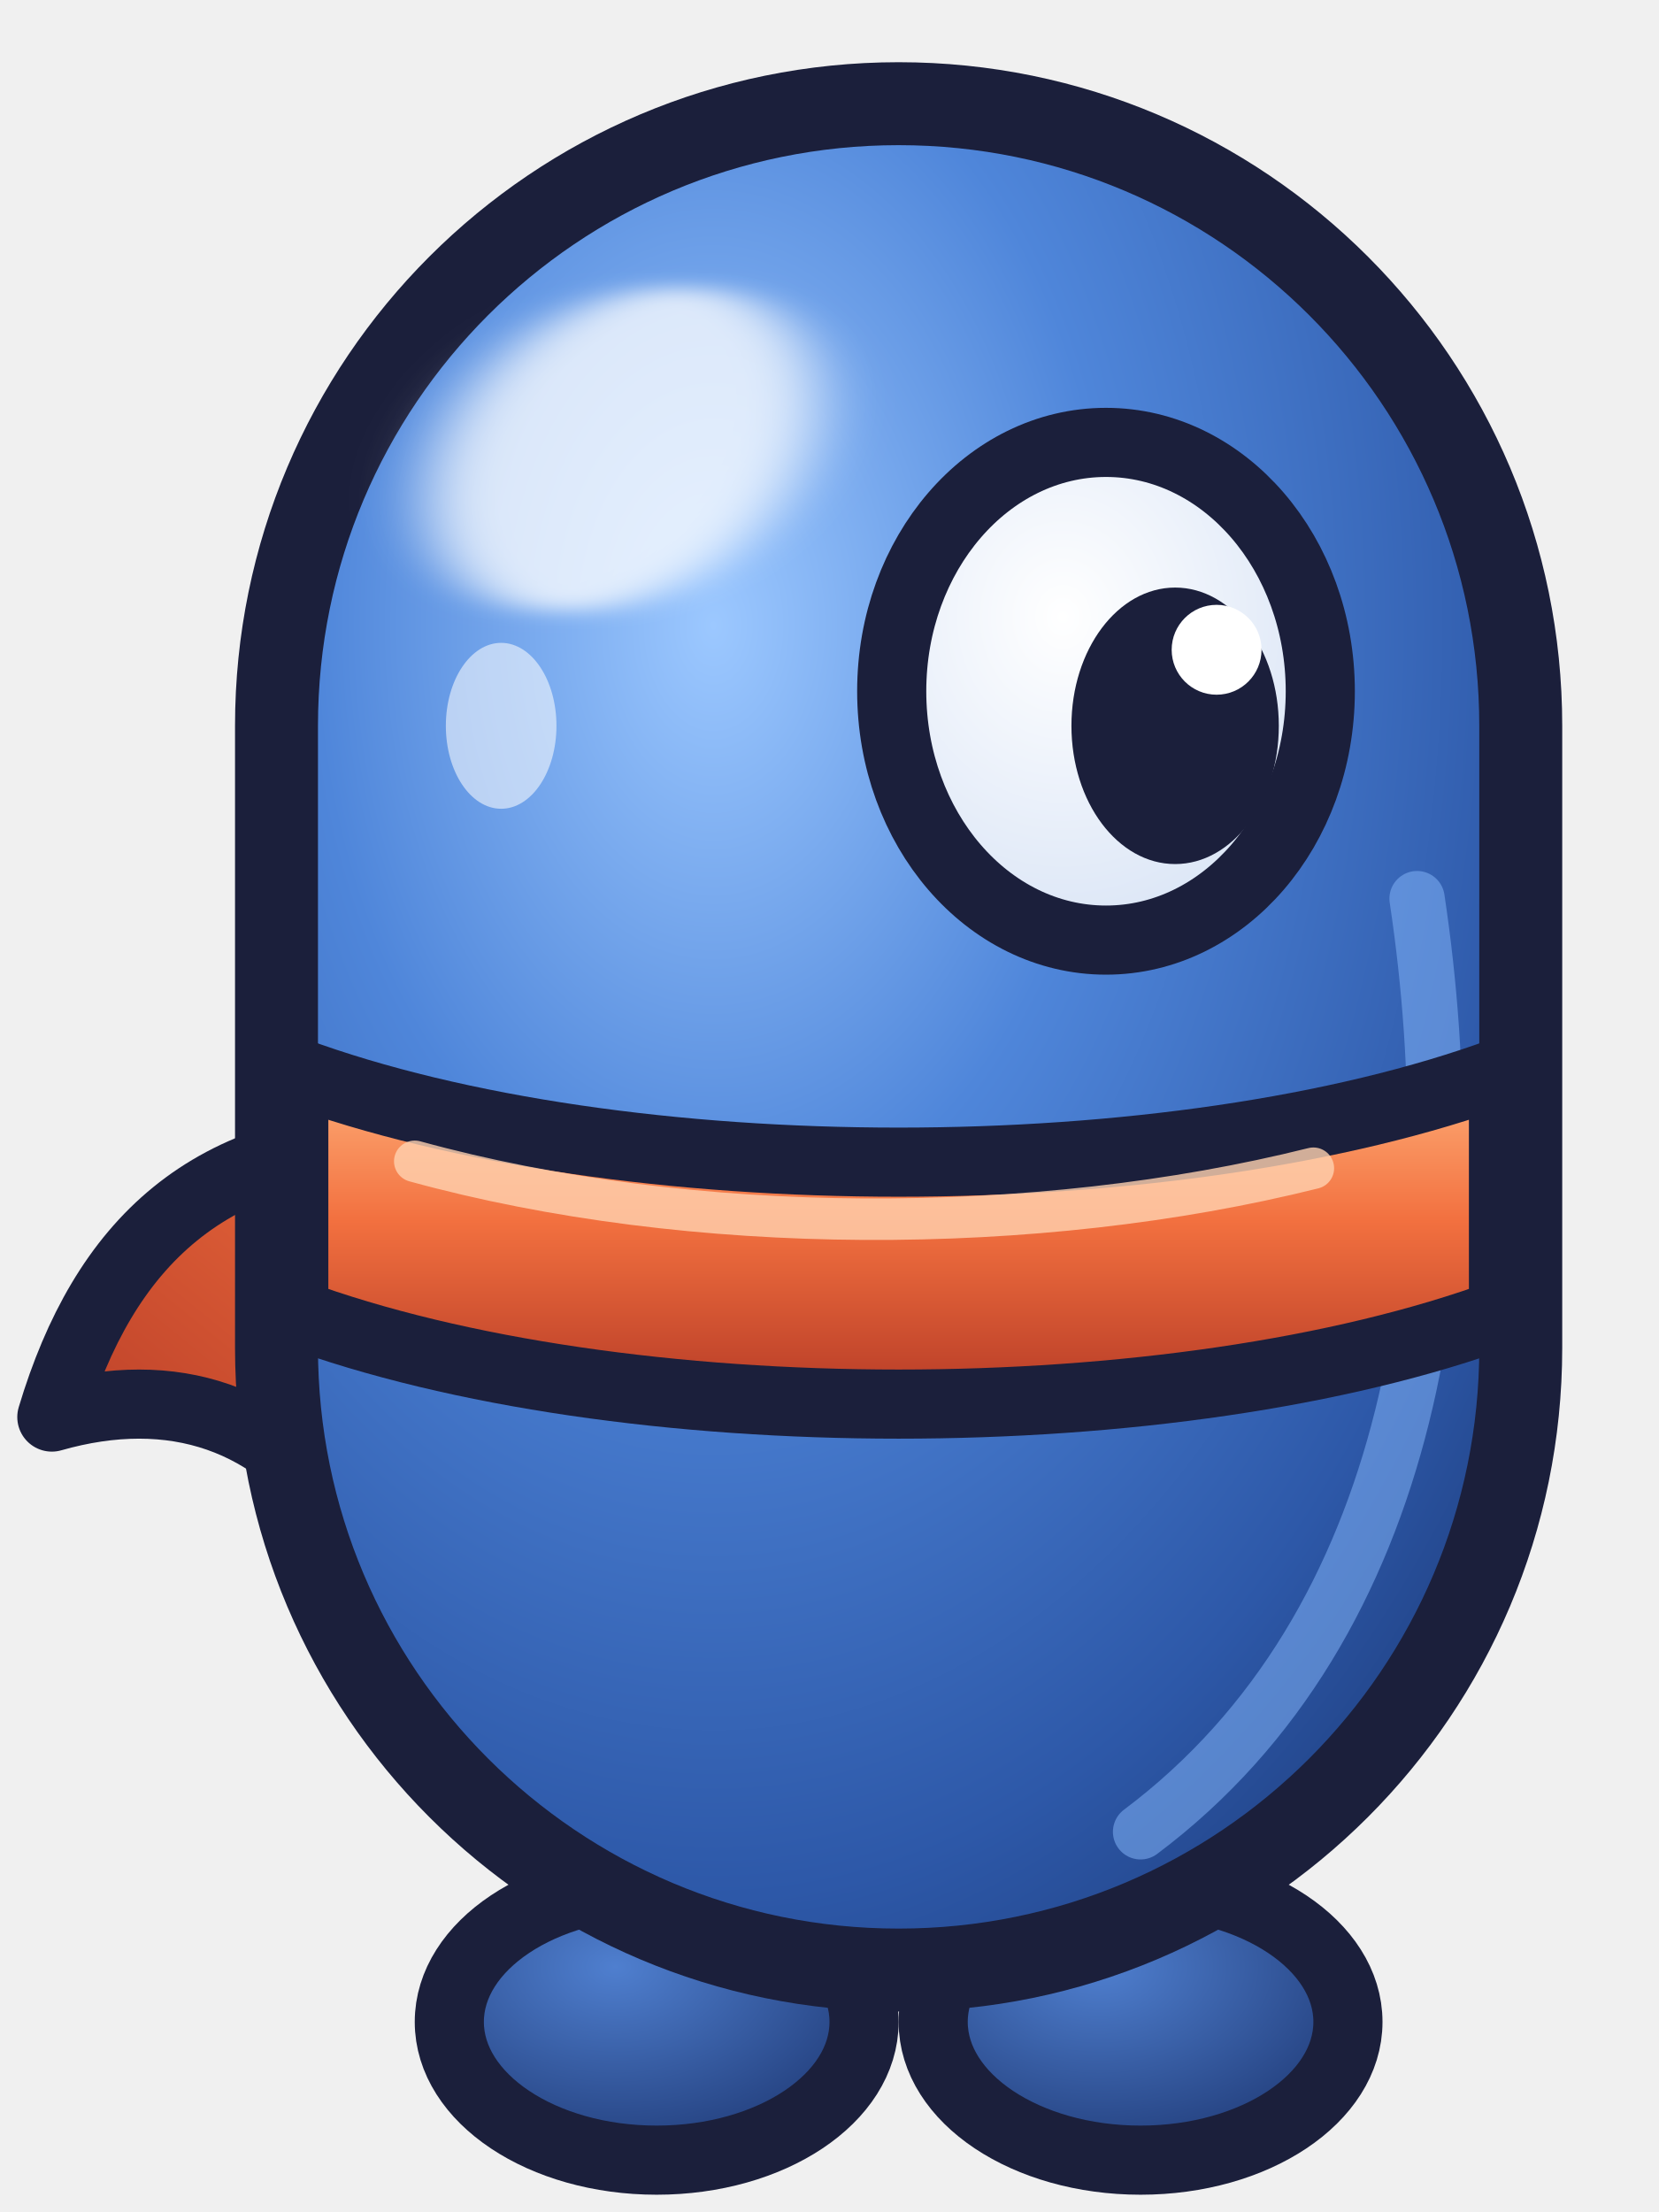
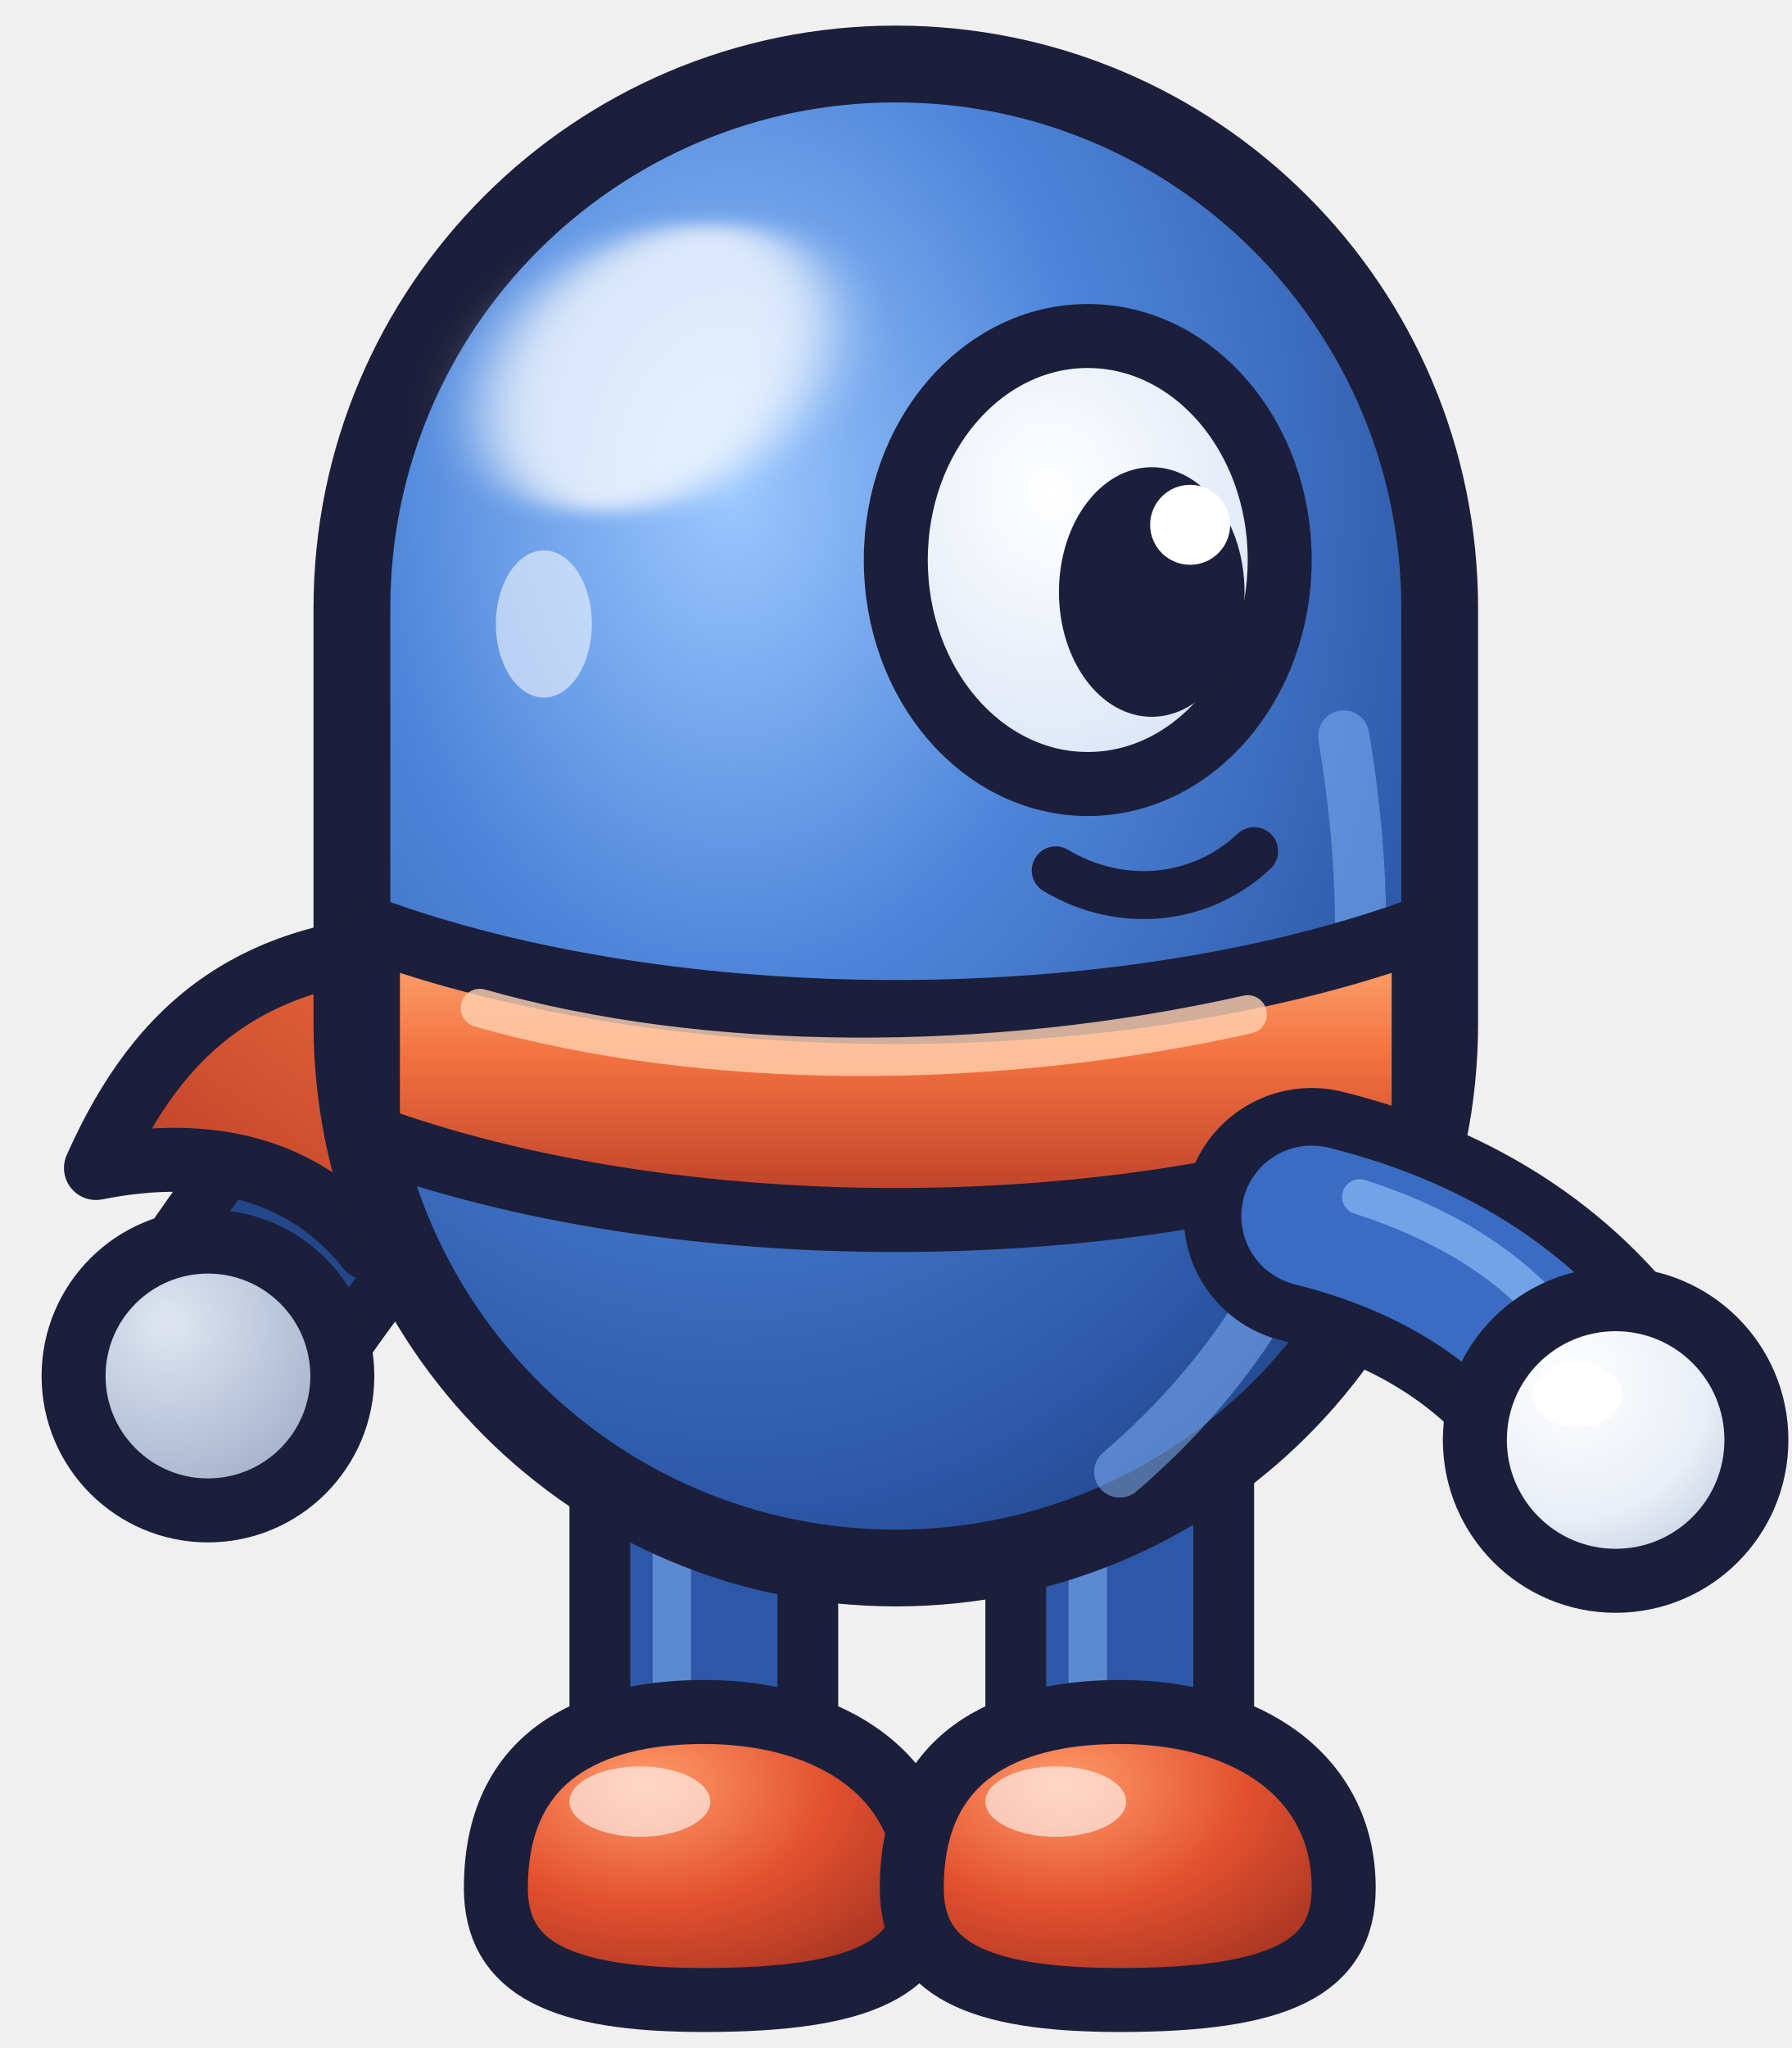
- <svg xmlns="http://www.w3.org/2000/svg" viewBox="0 0 48 64" width="48" height="64">
+ <svg xmlns="http://www.w3.org/2000/svg" viewBox="0 0 56 64" width="56" height="64">
  <defs>
    <radialGradient id="suit" cx="0.35" cy="0.28" r="0.85">
      <stop offset="0" stop-color="#9cc8ff" />
      <stop offset="0.38" stop-color="#4f86da" />
      <stop offset="0.8" stop-color="#2d58a8" />
      <stop offset="1" stop-color="#1f3f80" />
    </radialGradient>
    <linearGradient id="scarf" x1="0" y1="0" x2="0" y2="1">
      <stop offset="0" stop-color="#ffb07a" />
      <stop offset="0.45" stop-color="#f2703f" />
      <stop offset="1" stop-color="#b53a26" />
    </linearGradient>
    <linearGradient id="tail" x1="1" y1="0" x2="0" y2="1">
      <stop offset="0" stop-color="#f2703f" />
      <stop offset="1" stop-color="#b53a26" />
    </linearGradient>
    <radialGradient id="eye" cx="0.4" cy="0.35" r="0.75">
      <stop offset="0" stop-color="#ffffff" />
      <stop offset="1" stop-color="#d6e2f5" />
    </radialGradient>
-     <radialGradient id="foot" cx="0.4" cy="0.3" r="0.8">
-       <stop offset="0" stop-color="#4f7fcf" />
-       <stop offset="1" stop-color="#1c3570" />
+     <radialGradient id="glove" cx="0.35" cy="0.3" r="0.8">
+       <stop offset="0" stop-color="#ffffff" />
+       <stop offset="0.6" stop-color="#e9eef7" />
+       <stop offset="1" stop-color="#b9c6dc" />
+     </radialGradient>
+     <radialGradient id="glove-back" cx="0.35" cy="0.3" r="0.8">
+       <stop offset="0" stop-color="#dfe6f2" />
+       <stop offset="1" stop-color="#9aa9c4" />
+     </radialGradient>
+     <radialGradient id="boot" cx="0.35" cy="0.25" r="0.85">
+       <stop offset="0" stop-color="#ff9b6a" />
+       <stop offset="0.5" stop-color="#e2502f" />
+       <stop offset="1" stop-color="#9c2f1f" />
    </radialGradient>
    <filter id="soft" x="-20%" y="-20%" width="140%" height="140%">
      <feGaussianBlur stdDeviation="0.7" />
    </filter>
  </defs>
-   <ellipse cx="19" cy="58.5" rx="6" ry="4" fill="url(#foot)" stroke="#1b1f3b" stroke-width="2" />
-   <ellipse cx="33" cy="58.5" rx="6" ry="4" fill="url(#foot)" stroke="#1b1f3b" stroke-width="2" />
-   <path d="M12 33 C 6 33, 3 36, 1.5 41 C 5 40, 8 41, 10 44 C 11 40, 13 38, 15 37 Z" fill="url(#tail)" stroke="#1b1f3b" stroke-width="2" stroke-linejoin="round" />
-   <rect x="8" y="3" width="36" height="54" rx="18" fill="url(#suit)" stroke="#1b1f3b" stroke-width="2.4" />
-   <path d="M41 26 C 42.5 36, 41 47, 33 53" fill="none" stroke="#7fb0f5" stroke-width="1.6" stroke-linecap="round" opacity="0.55" />
-   <ellipse cx="18" cy="13" rx="6" ry="4.2" transform="rotate(-30 18 13)" fill="#ffffff" opacity="0.75" filter="url(#soft)" />
-   <ellipse cx="14.5" cy="21" rx="1.6" ry="2.4" fill="#ffffff" opacity="0.55" />
-   <ellipse cx="32" cy="20" rx="6.2" ry="7.2" fill="url(#eye)" stroke="#1b1f3b" stroke-width="2" />
-   <ellipse cx="34" cy="21" rx="3" ry="4" fill="#1b1f3b" />
-   <circle cx="35.2" cy="18.8" r="1.3" fill="#ffffff" />
-   <path d="M8.5 31 C 18 34.5, 34 34.5, 43.5 31 L 43.5 38 C 34 41.5, 18 41.5, 8.5 38 Z" fill="url(#scarf)" stroke="#1b1f3b" stroke-width="2" stroke-linejoin="round" />
-   <path d="M12 33.6 C 20 35.8, 30 35.8, 38 33.8" fill="none" stroke="#ffd2b0" stroke-width="1.2" stroke-linecap="round" opacity="0.8" />
+   <path d="M15 33 C 11 36, 9 39, 7 42" fill="none" stroke="#1b1f3b" stroke-width="8" stroke-linecap="round" />
+   <path d="M15 33 C 11 36, 9 39, 7 42" fill="none" stroke="#24478c" stroke-width="4.4" stroke-linecap="round" />
+   <circle cx="6.5" cy="43" r="4.2" fill="url(#glove-back)" stroke="#1b1f3b" stroke-width="2" />
+   <path d="M22 44 V 55 M35 44 V 55" fill="none" stroke="#1b1f3b" stroke-width="8.4" stroke-linecap="round" />
+   <path d="M22 44 V 55 M35 44 V 55" fill="none" stroke="#2d58a8" stroke-width="4.6" stroke-linecap="round" />
+   <path d="M21 46 V 53" fill="none" stroke="#6f9fe6" stroke-width="1.2" stroke-linecap="round" opacity="0.7" />
+   <path d="M34 46 V 53" fill="none" stroke="#6f9fe6" stroke-width="1.2" stroke-linecap="round" opacity="0.7" />
+   <path d="M15.5 59 C 15.5 54.5, 19 53.5, 22 53.5 C 26 53.5, 29 55.5, 29 59 C 29 61.5, 27 62.5, 22 62.5 C 17.5 62.5, 15.5 61.5, 15.5 59 Z" fill="url(#boot)" stroke="#1b1f3b" stroke-width="2" />
+   <path d="M28.5 59 C 28.5 54.5, 32 53.5, 35 53.5 C 39 53.5, 42 55.5, 42 59 C 42 61.5, 40 62.5, 35 62.5 C 30.5 62.5, 28.5 61.5, 28.5 59 Z" fill="url(#boot)" stroke="#1b1f3b" stroke-width="2" />
+   <ellipse cx="20" cy="56.3" rx="2.2" ry="1.1" fill="#ffffff" opacity="0.6" />
+   <ellipse cx="33" cy="56.3" rx="2.2" ry="1.1" fill="#ffffff" opacity="0.6" />
+   <path d="M14 29.5 C 8 29.5, 5 32, 3 36.5 C 6.5 35.8, 9.5 36.5, 11.5 39 C 12.5 35.5, 14.5 34, 17 33 Z" fill="url(#tail)" stroke="#1b1f3b" stroke-width="2" stroke-linejoin="round" />
+   <rect x="11" y="2" width="34" height="47" rx="17" fill="url(#suit)" stroke="#1b1f3b" stroke-width="2.4" />
+   <path d="M42 23 C 43.5 32, 42 40, 35 46" fill="none" stroke="#7fb0f5" stroke-width="1.6" stroke-linecap="round" opacity="0.55" />
+   <ellipse cx="20.5" cy="11.5" rx="5.8" ry="4" transform="rotate(-30 20.5 11.5)" fill="#ffffff" opacity="0.75" filter="url(#soft)" />
+   <ellipse cx="17" cy="19.5" rx="1.5" ry="2.3" fill="#ffffff" opacity="0.55" />
+   <ellipse cx="34" cy="17.5" rx="6" ry="7" fill="url(#eye)" stroke="#1b1f3b" stroke-width="2" />
+   <ellipse cx="36" cy="18.5" rx="2.9" ry="3.9" fill="#1b1f3b" />
+   <circle cx="37.2" cy="16.4" r="1.25" fill="#ffffff" />
+   <path d="M33 27.2 C 35 28.4, 37.5 28.2, 39.2 26.6" fill="none" stroke="#1b1f3b" stroke-width="1.5" stroke-linecap="round" />
+   <path d="M11.5 29 C 21 32.5, 35 32.5, 44.5 29 L 44.5 35.5 C 35 39, 21 39, 11.5 35.5 Z" fill="url(#scarf)" stroke="#1b1f3b" stroke-width="2" stroke-linejoin="round" />
+   <path d="M15 31.5 C 22 33.5, 31 33.5, 39 31.7" fill="none" stroke="#ffd2b0" stroke-width="1.2" stroke-linecap="round" opacity="0.8" />
+   <path d="M41 38 C 45 39, 48 41, 50 44" fill="none" stroke="#1b1f3b" stroke-width="8" stroke-linecap="round" />
+   <path d="M41 38 C 45 39, 48 41, 50 44" fill="none" stroke="#3a6cc4" stroke-width="4.4" stroke-linecap="round" />
+   <path d="M42.5 37.4 C 45 38.2, 47 39.4, 48.4 41" fill="none" stroke="#8cbaf7" stroke-width="1.1" stroke-linecap="round" opacity="0.7" />
+   <circle cx="50.5" cy="45" r="4.4" fill="url(#glove)" stroke="#1b1f3b" stroke-width="2" />
+   <ellipse cx="49.3" cy="43.6" rx="1.4" ry="1" fill="#ffffff" />
</svg>
